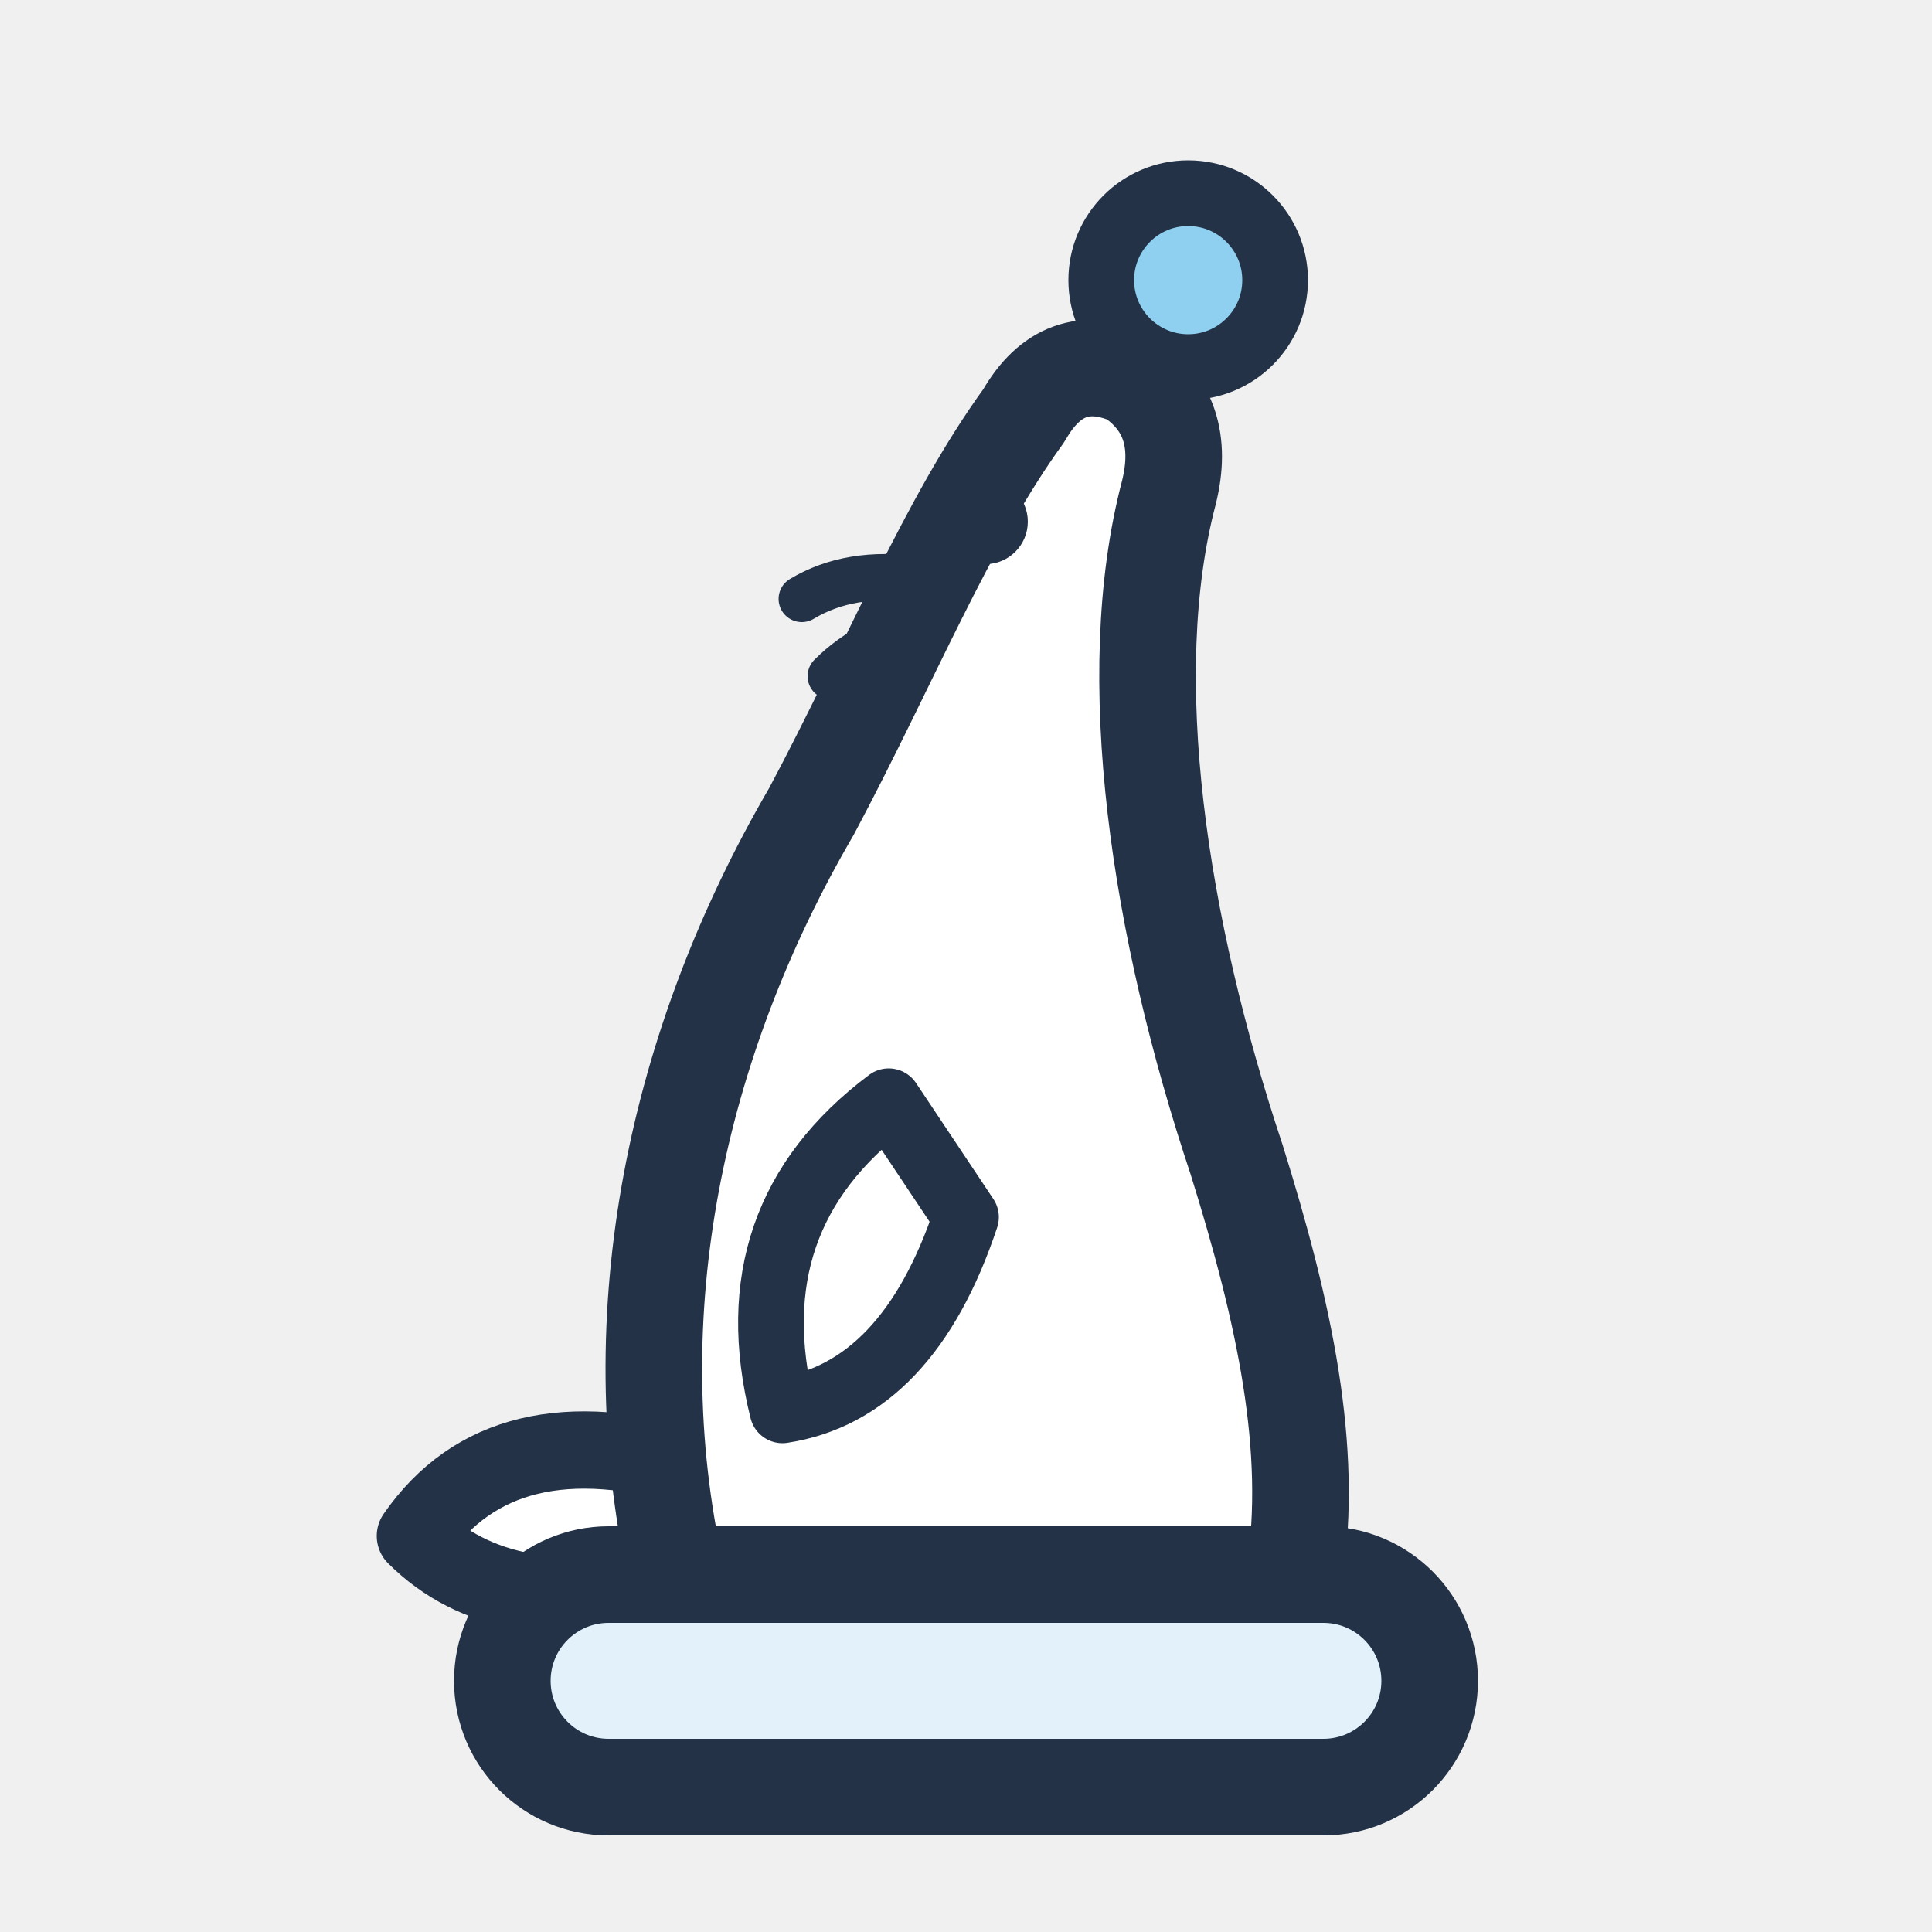
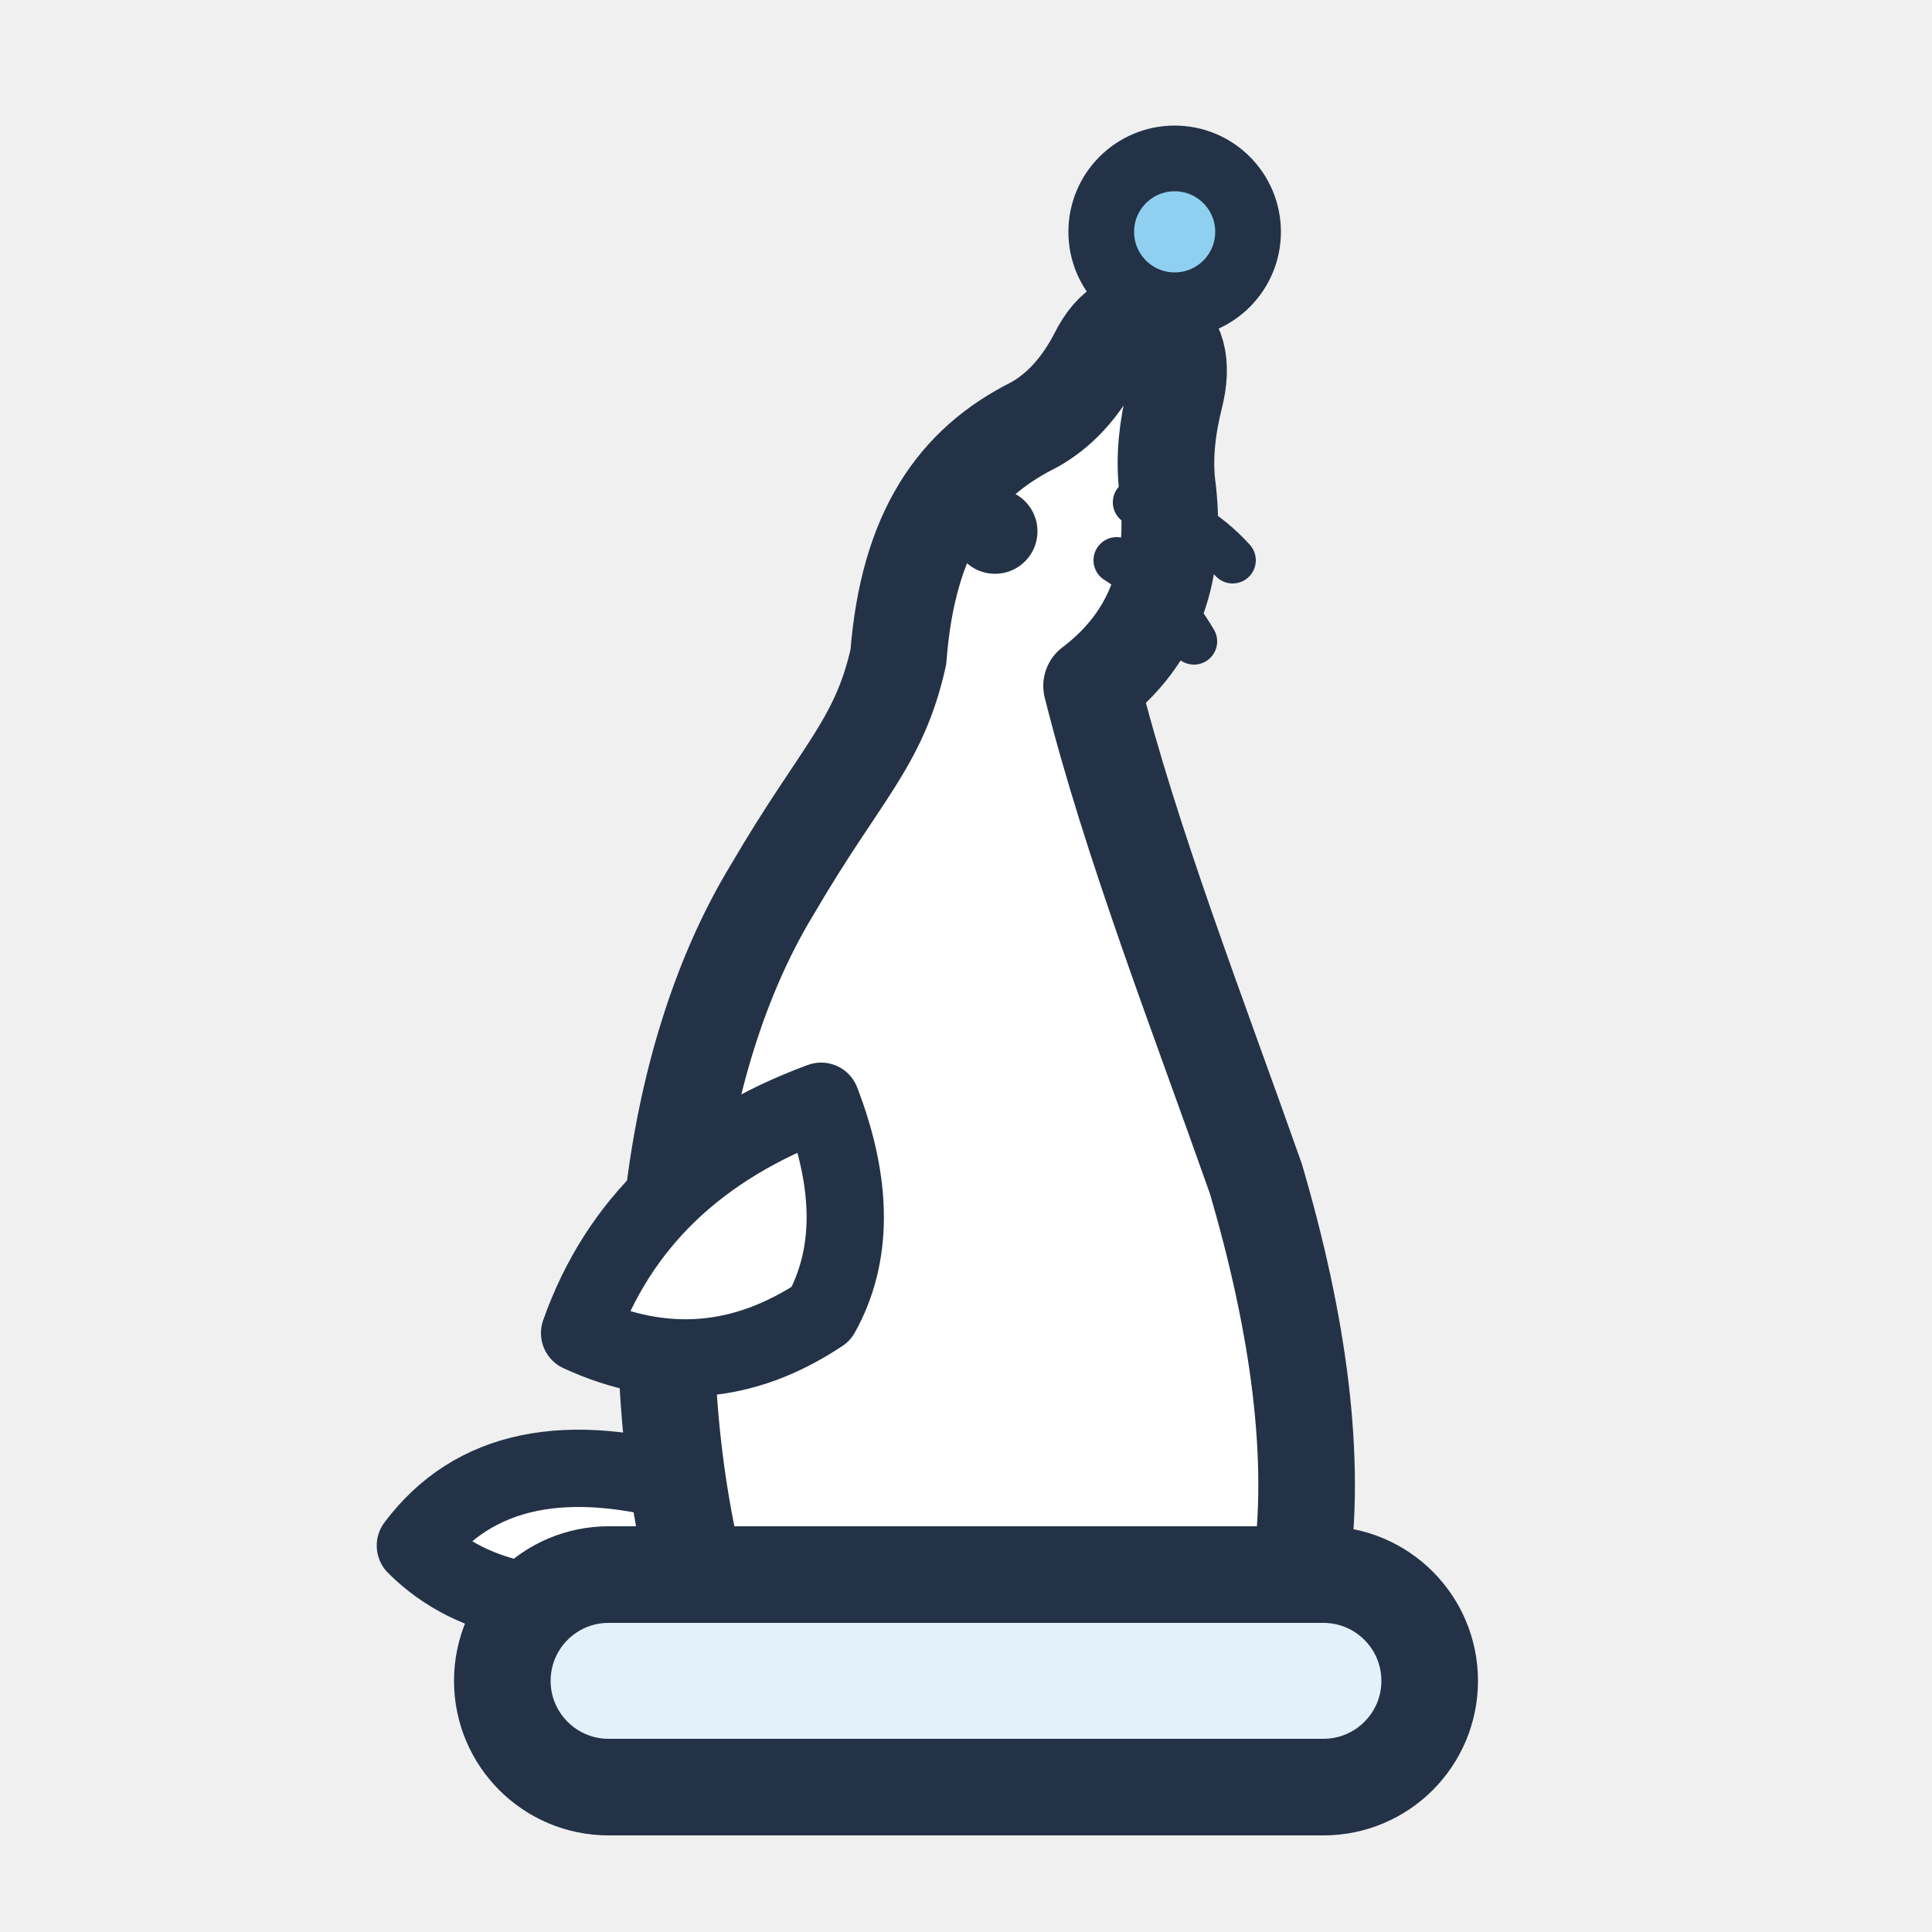
<svg xmlns="http://www.w3.org/2000/svg" viewBox="0 0 100 100">
  <g stroke-linecap="round" stroke-linejoin="round">
-     <path d="M36,76 Q26,73 21.5,79.5 Q26,84 35,82 Z" fill="#ffffff" stroke="#233247" stroke-width="4" />
-     <path d="M35,81.5 C32,68 35,54 42,42 C46,34.5 49,27 53,21.5 Q55,18 58.5,19.5 Q61.5,21.5 60.5,25.5 C58,35 60,48 64,60 C66.5,68 68,75 67,81.5 Z" fill="#ffffff" stroke="#233247" stroke-width="5" />
-     <circle cx="61.5" cy="14.5" r="4.5" fill="#8fd0f0" stroke="#233247" stroke-width="3.4" />
-     <circle cx="51" cy="27" r="2.2" fill="#233247" stroke="none" />
-     <path d="M47.5,30 Q44,29.5 41.5,31 M48,32.5 Q45,33 43,35" fill="none" stroke="#233247" stroke-width="2.4" />
-     <path d="M46,57 Q38,63 40.5,73 Q47,72 50,63 Z" fill="#ffffff" stroke="#233247" stroke-width="3.4" />
+     <path d="M36,77 Q26,74 21.5,80 Q26,84.5 35.5,82.5 Z" fill="#ffffff" stroke="#233247" stroke-width="4" />
+     <path d="M36,81.5 C33,69 34.5,55 40,46 C43.5,40 45.5,38.5 46.5,34 C47,27.5 49.5,24 53.5,22 Q55.5,20.9 56.8,18.4 Q58,16 59.8,16.9 Q61.5,17.9 60.8,20.6 Q60.2,23 60.4,25 C61,29.5 59.8,33 56.5,35.5 C58.5,43.5 62,52.5 65,61 C67.2,68.5 68.2,75.5 67.3,81.5 Z" fill="#ffffff" stroke="#233247" stroke-width="5" />
+     <circle cx="60.8" cy="12" r="3.8" fill="#8fd0f0" stroke="#233247" stroke-width="3.4" />
+     <circle cx="51.5" cy="27.5" r="2.2" fill="#233247" stroke="none" />
+     <path d="M58.8,26 Q61.8,26.8 63.8,29 M57.8,29 Q60.2,30.5 61.8,33.2" fill="none" stroke="#233247" stroke-width="2.4" />
+     <path d="M42.5,57 Q33,60.5 30,69 Q36.5,72 42.5,68 Q45,63.5 42.5,57 Z" fill="#ffffff" stroke="#233247" stroke-width="4" />
    <rect x="26" y="81.5" width="48" height="11" rx="5.5" fill="#e2f1fa" stroke="#233247" stroke-width="5" />
  </g>
</svg>
